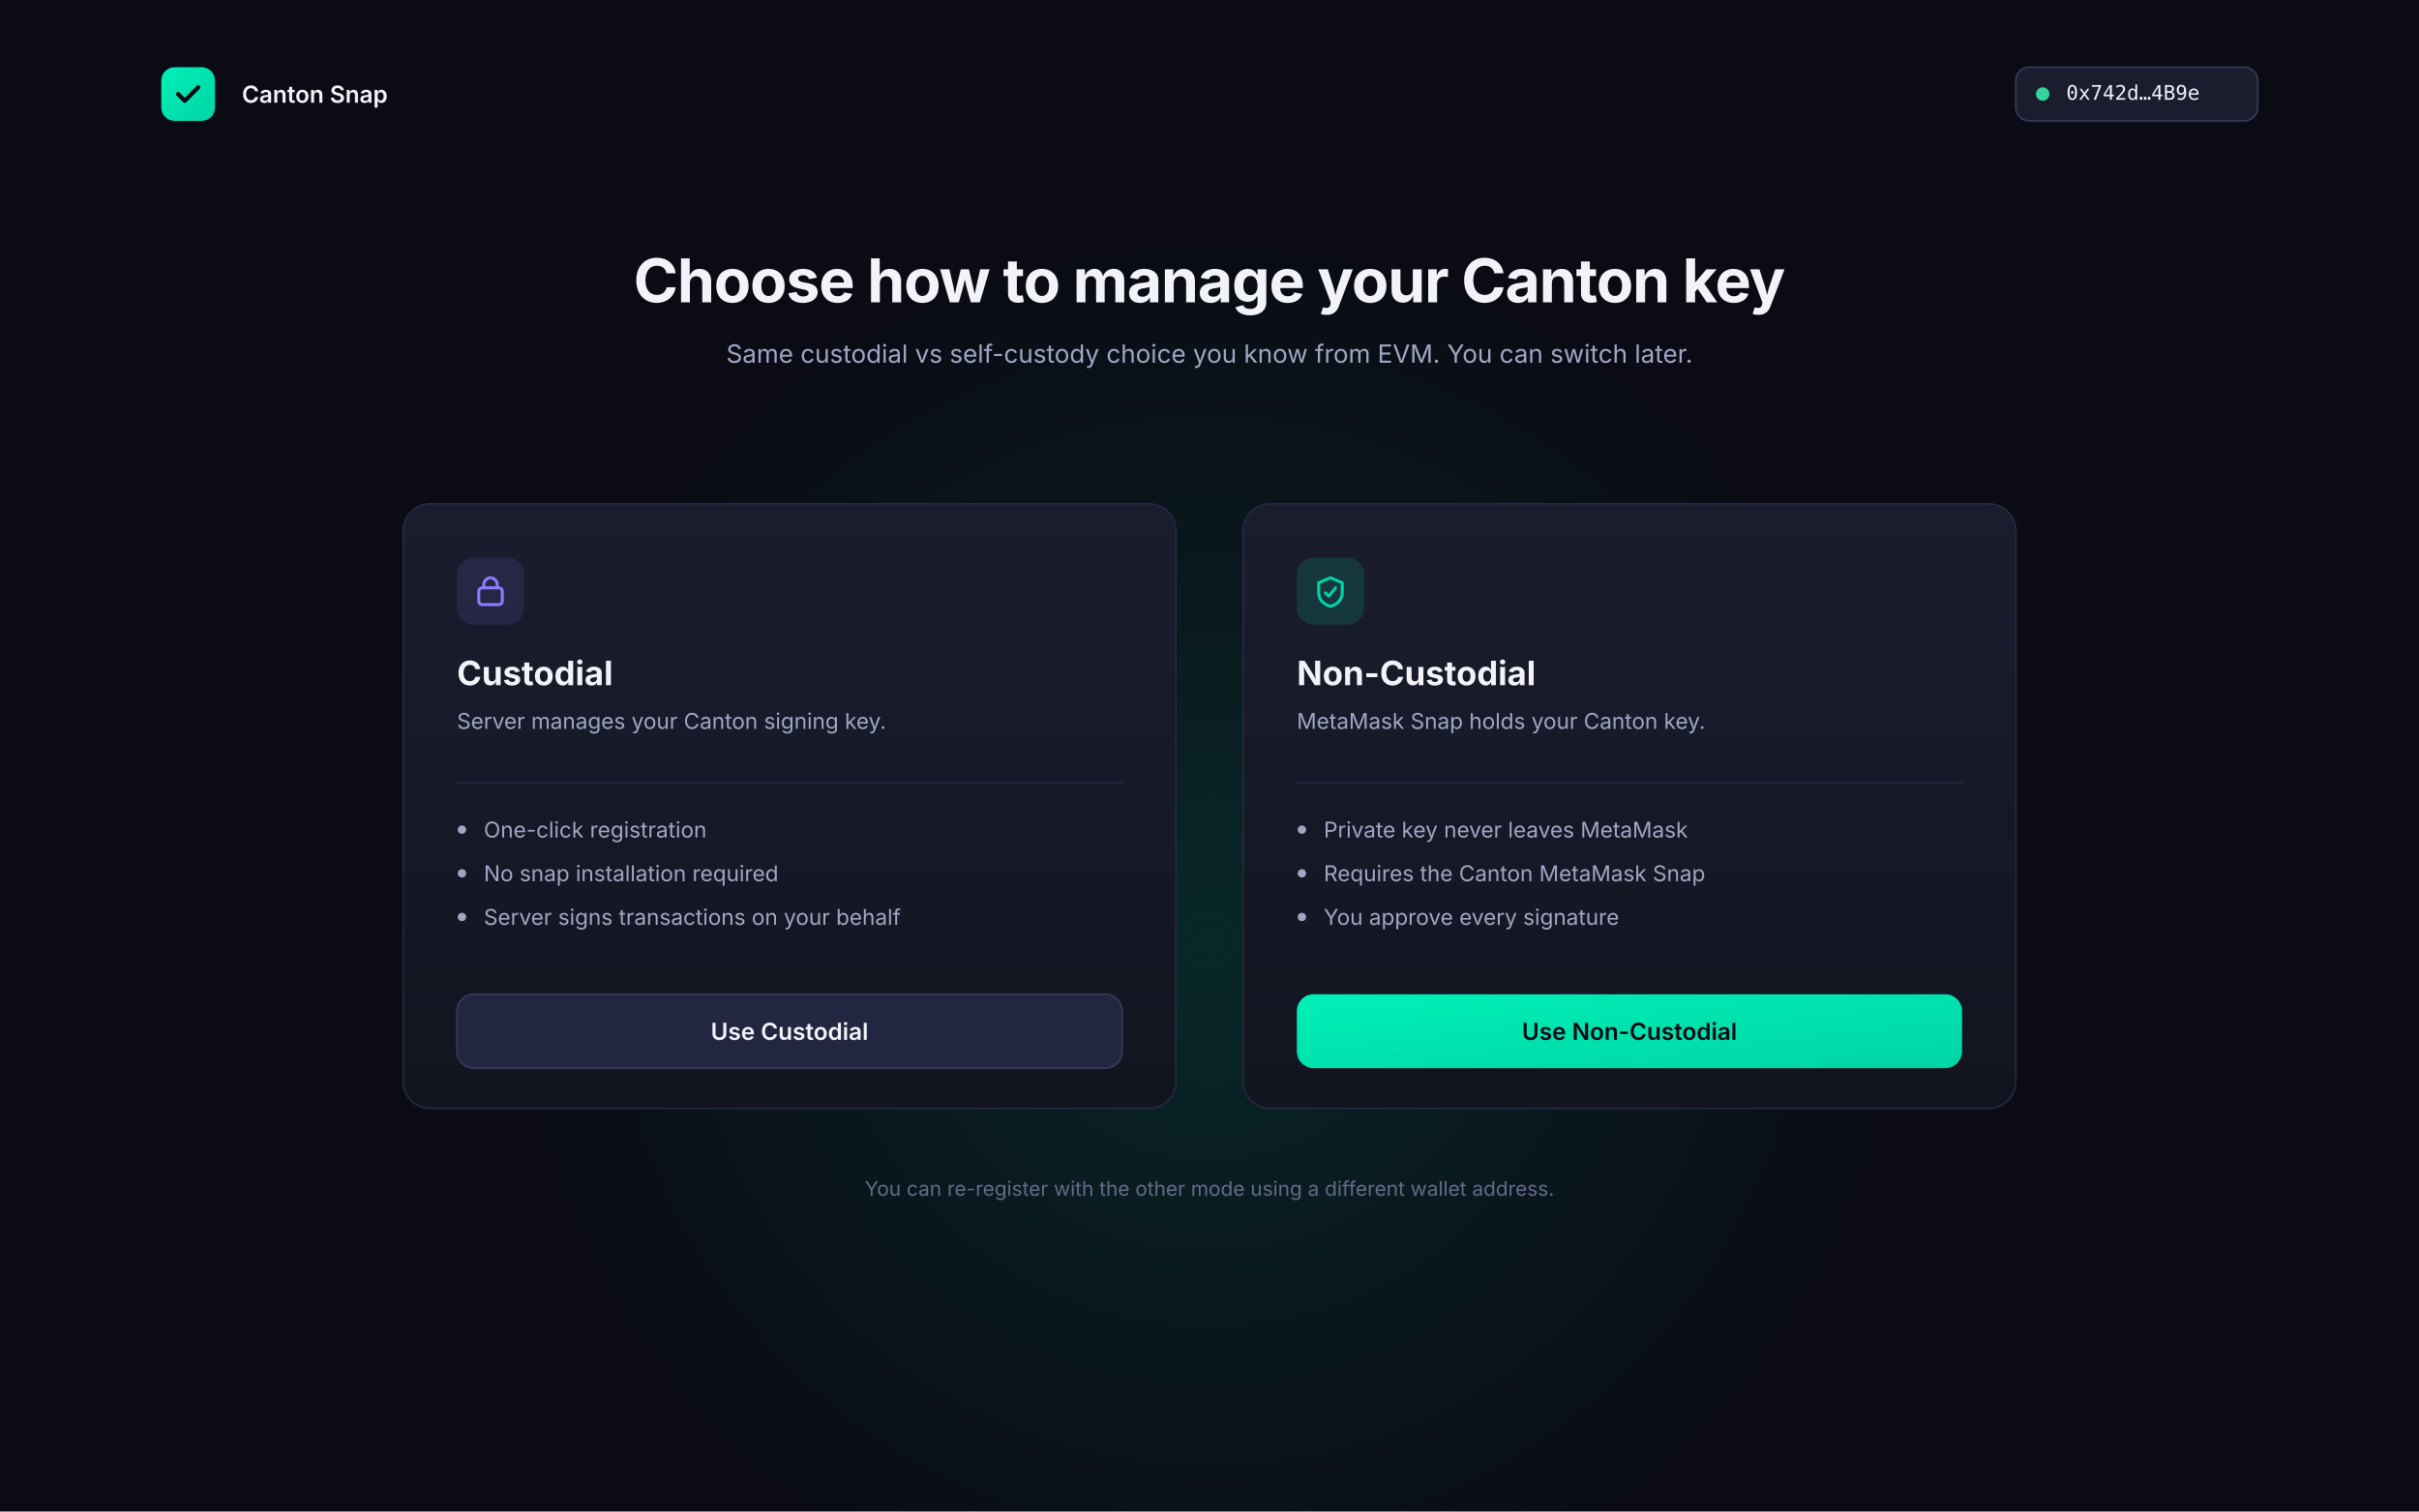
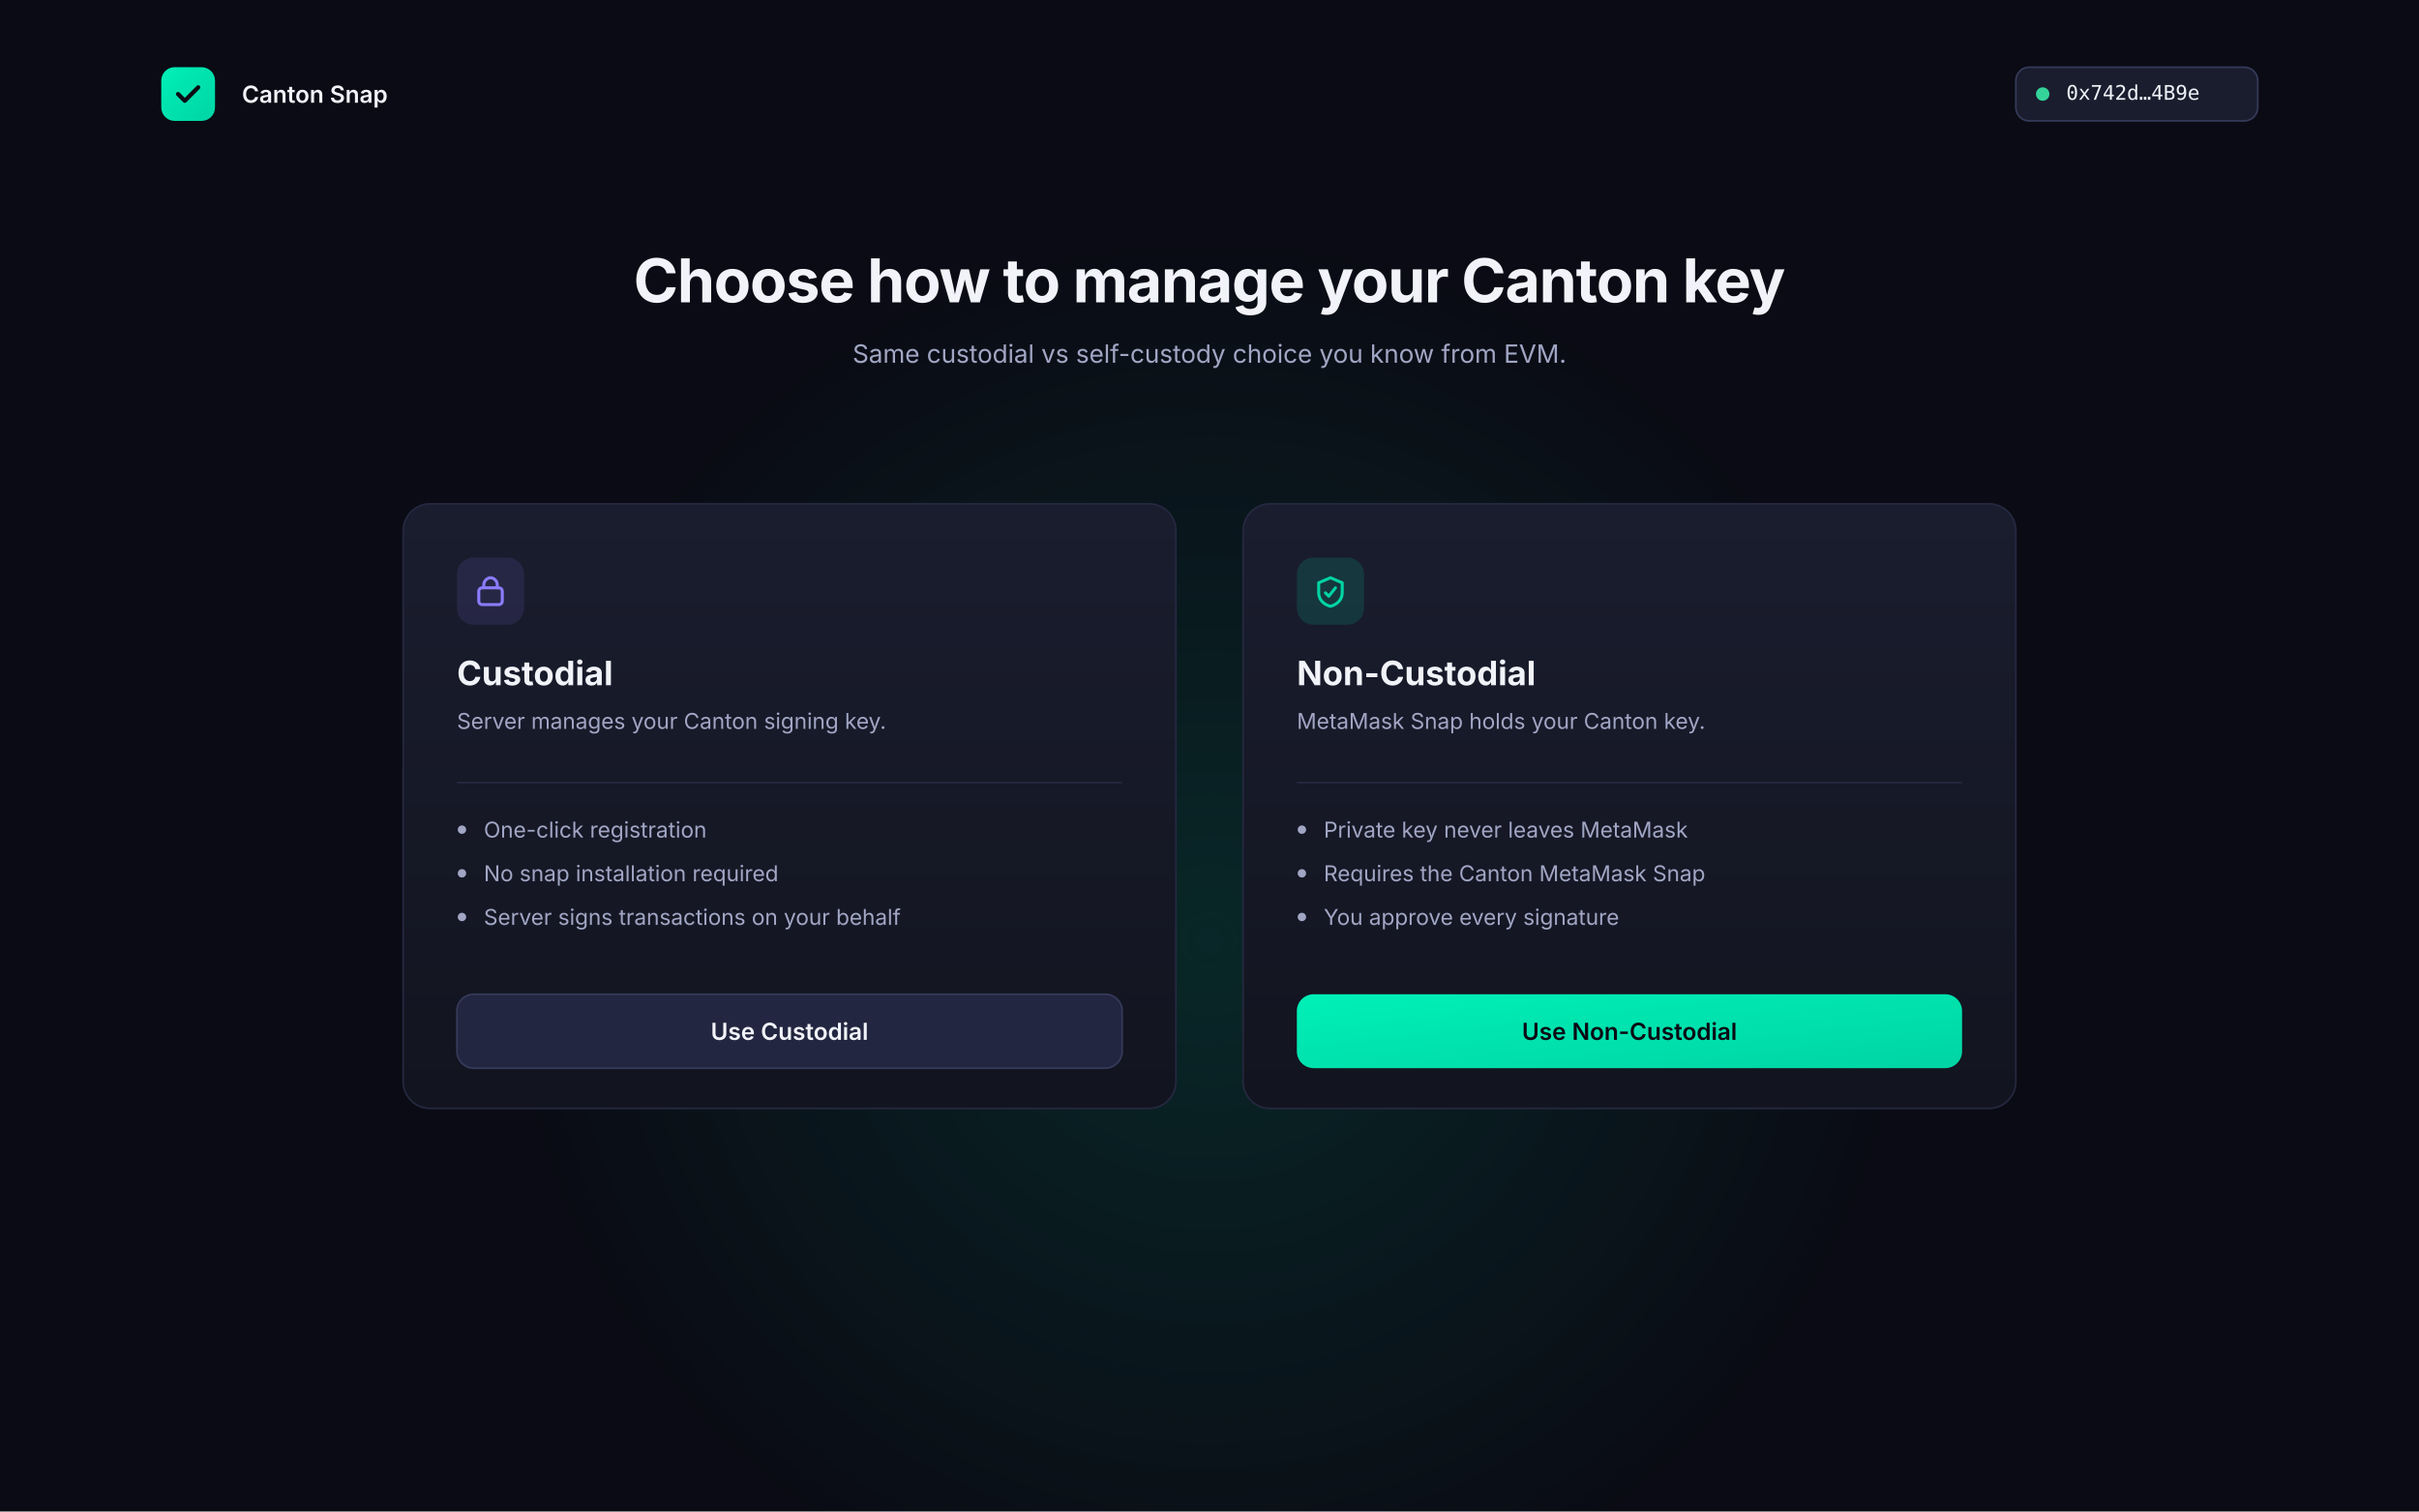
<svg xmlns="http://www.w3.org/2000/svg" width="1440" height="900" viewBox="0 0 1440 900" font-family="Inter, system-ui, sans-serif">
  <defs>
    <radialGradient id="orbBrand" cx="50%" cy="50%" r="50%">
      <stop offset="0%" stop-color="#00d4a4" stop-opacity="0.14" />
      <stop offset="100%" stop-color="#00d4a4" stop-opacity="0" />
    </radialGradient>
    <linearGradient id="cardBg" x1="0" y1="0" x2="0" y2="1">
      <stop offset="0%" stop-color="#1a1d2e" />
      <stop offset="100%" stop-color="#12141f" />
    </linearGradient>
    <linearGradient id="ctaFill" x1="0" y1="0" x2="1" y2="1">
      <stop offset="0%" stop-color="#00f0b8" />
      <stop offset="100%" stop-color="#00d4a4" />
    </linearGradient>
  </defs>
  <rect width="1440" height="900" fill="#0a0b14" />
  <circle cx="720" cy="560" r="420" fill="url(#orbBrand)" />
  <g transform="translate(96, 40)">
    <rect width="32" height="32" rx="8" fill="url(#ctaFill)" />
    <path d="M10 16 L14 20 L22 12" stroke="#0a0b14" stroke-width="2.5" stroke-linecap="round" stroke-linejoin="round" fill="none" />
    <text x="48" y="16" font-size="14" font-weight="600" fill="#f1f3f9" dominant-baseline="middle">Canton Snap</text>
  </g>
  <g transform="translate(1200, 40)">
    <rect width="144" height="32" rx="8" fill="#1a1d2e" stroke="#353a5a" />
    <circle cx="16" cy="16" r="4" fill="#34d399" />
    <text x="30" y="16" font-size="12" font-family="JetBrains Mono, monospace" fill="#f1f3f9" dominant-baseline="middle">0x742d…4B9e</text>
  </g>
  <g transform="translate(0, 180)">
    <text x="720" y="0" font-size="36" font-weight="700" fill="#f1f3f9" text-anchor="middle" letter-spacing="-0.6">Choose how to manage your Canton key</text>
-     <text x="720" y="36" font-size="15" fill="#a1a6c4" text-anchor="middle">Same custodial vs self-custody choice you know from EVM. You can switch later.</text>
+     <text x="720" y="36" font-size="15" fill="#a1a6c4" text-anchor="middle">Same custodial vs self-custody choice you know from EVM.</text>
  </g>
  <g transform="translate(240, 300)">
    <rect width="460" height="360" rx="16" fill="url(#cardBg)" stroke="#252840" />
    <g transform="translate(32, 32)">
      <rect width="40" height="40" rx="10" fill="#8b7cff" fill-opacity="0.12" />
      <g transform="translate(10, 10)" stroke="#8b7cff" stroke-width="1.8" fill="none" stroke-linecap="round" stroke-linejoin="round">
        <rect x="3" y="8" width="14" height="10" rx="2" />
        <path d="M6 8 V6 C6 4 8 2 10 2 C12 2 14 4 14 6 V8" />
      </g>
    </g>
    <text x="32" y="108" font-size="20" font-weight="700" fill="#f1f3f9">Custodial</text>
    <text x="32" y="134" font-size="13" fill="#a1a6c4">Server manages your Canton signing key.</text>
    <line x1="32" y1="166" x2="428" y2="166" stroke="#252840" />
    <g transform="translate(32, 194)" font-size="13" fill="#a1a6c4">
      <g>
        <circle cx="3" cy="0" r="2.5" fill="#a1a6c4" />
        <text x="16" y="0" dominant-baseline="middle">One-click registration</text>
      </g>
      <g transform="translate(0, 26)">
        <circle cx="3" cy="0" r="2.5" fill="#a1a6c4" />
        <text x="16" y="0" dominant-baseline="middle">No snap installation required</text>
      </g>
      <g transform="translate(0, 52)">
        <circle cx="3" cy="0" r="2.5" fill="#a1a6c4" />
        <text x="16" y="0" dominant-baseline="middle">Server signs transactions on your behalf</text>
      </g>
    </g>
    <g transform="translate(32, 292)">
      <rect width="396" height="44" rx="10" fill="#232640" stroke="#353a5a" />
      <text x="198" y="22" font-size="14" font-weight="600" fill="#f1f3f9" text-anchor="middle" dominant-baseline="middle">Use Custodial</text>
    </g>
  </g>
  <g transform="translate(740, 300)">
    <rect width="460" height="360" rx="16" fill="url(#cardBg)" stroke="#252840" />
    <g transform="translate(32, 32)">
      <rect width="40" height="40" rx="10" fill="#00d4a4" fill-opacity="0.15" />
      <g transform="translate(10, 10)" stroke="#00d4a4" stroke-width="1.8" fill="none" stroke-linecap="round" stroke-linejoin="round">
        <path d="M10 2 L3 5 V11 C3 15 6 18 10 19 C14 18 17 15 17 11 V5 Z" />
        <path d="M7 11 L9 13 L13 8" />
      </g>
    </g>
    <text x="32" y="108" font-size="20" font-weight="700" fill="#f1f3f9">Non-Custodial</text>
    <text x="32" y="134" font-size="13" fill="#a1a6c4">MetaMask Snap holds your Canton key.</text>
    <line x1="32" y1="166" x2="428" y2="166" stroke="#252840" />
    <g transform="translate(32, 194)" font-size="13" fill="#a1a6c4">
      <g>
        <circle cx="3" cy="0" r="2.5" fill="#a1a6c4" />
        <text x="16" y="0" dominant-baseline="middle">Private key never leaves MetaMask</text>
      </g>
      <g transform="translate(0, 26)">
        <circle cx="3" cy="0" r="2.5" fill="#a1a6c4" />
        <text x="16" y="0" dominant-baseline="middle">Requires the Canton MetaMask Snap</text>
      </g>
      <g transform="translate(0, 52)">
        <circle cx="3" cy="0" r="2.5" fill="#a1a6c4" />
        <text x="16" y="0" dominant-baseline="middle">You approve every signature</text>
      </g>
    </g>
    <g transform="translate(32, 292)">
      <rect width="396" height="44" rx="10" fill="url(#ctaFill)" />
      <text x="198" y="22" font-size="14" font-weight="600" fill="#0a0b14" text-anchor="middle" dominant-baseline="middle">Use Non-Custodial</text>
    </g>
  </g>
-   <text x="720" y="712" font-size="12" fill="#656a8a" text-anchor="middle">You can re-register with the other mode using a different wallet address.</text>
</svg>
